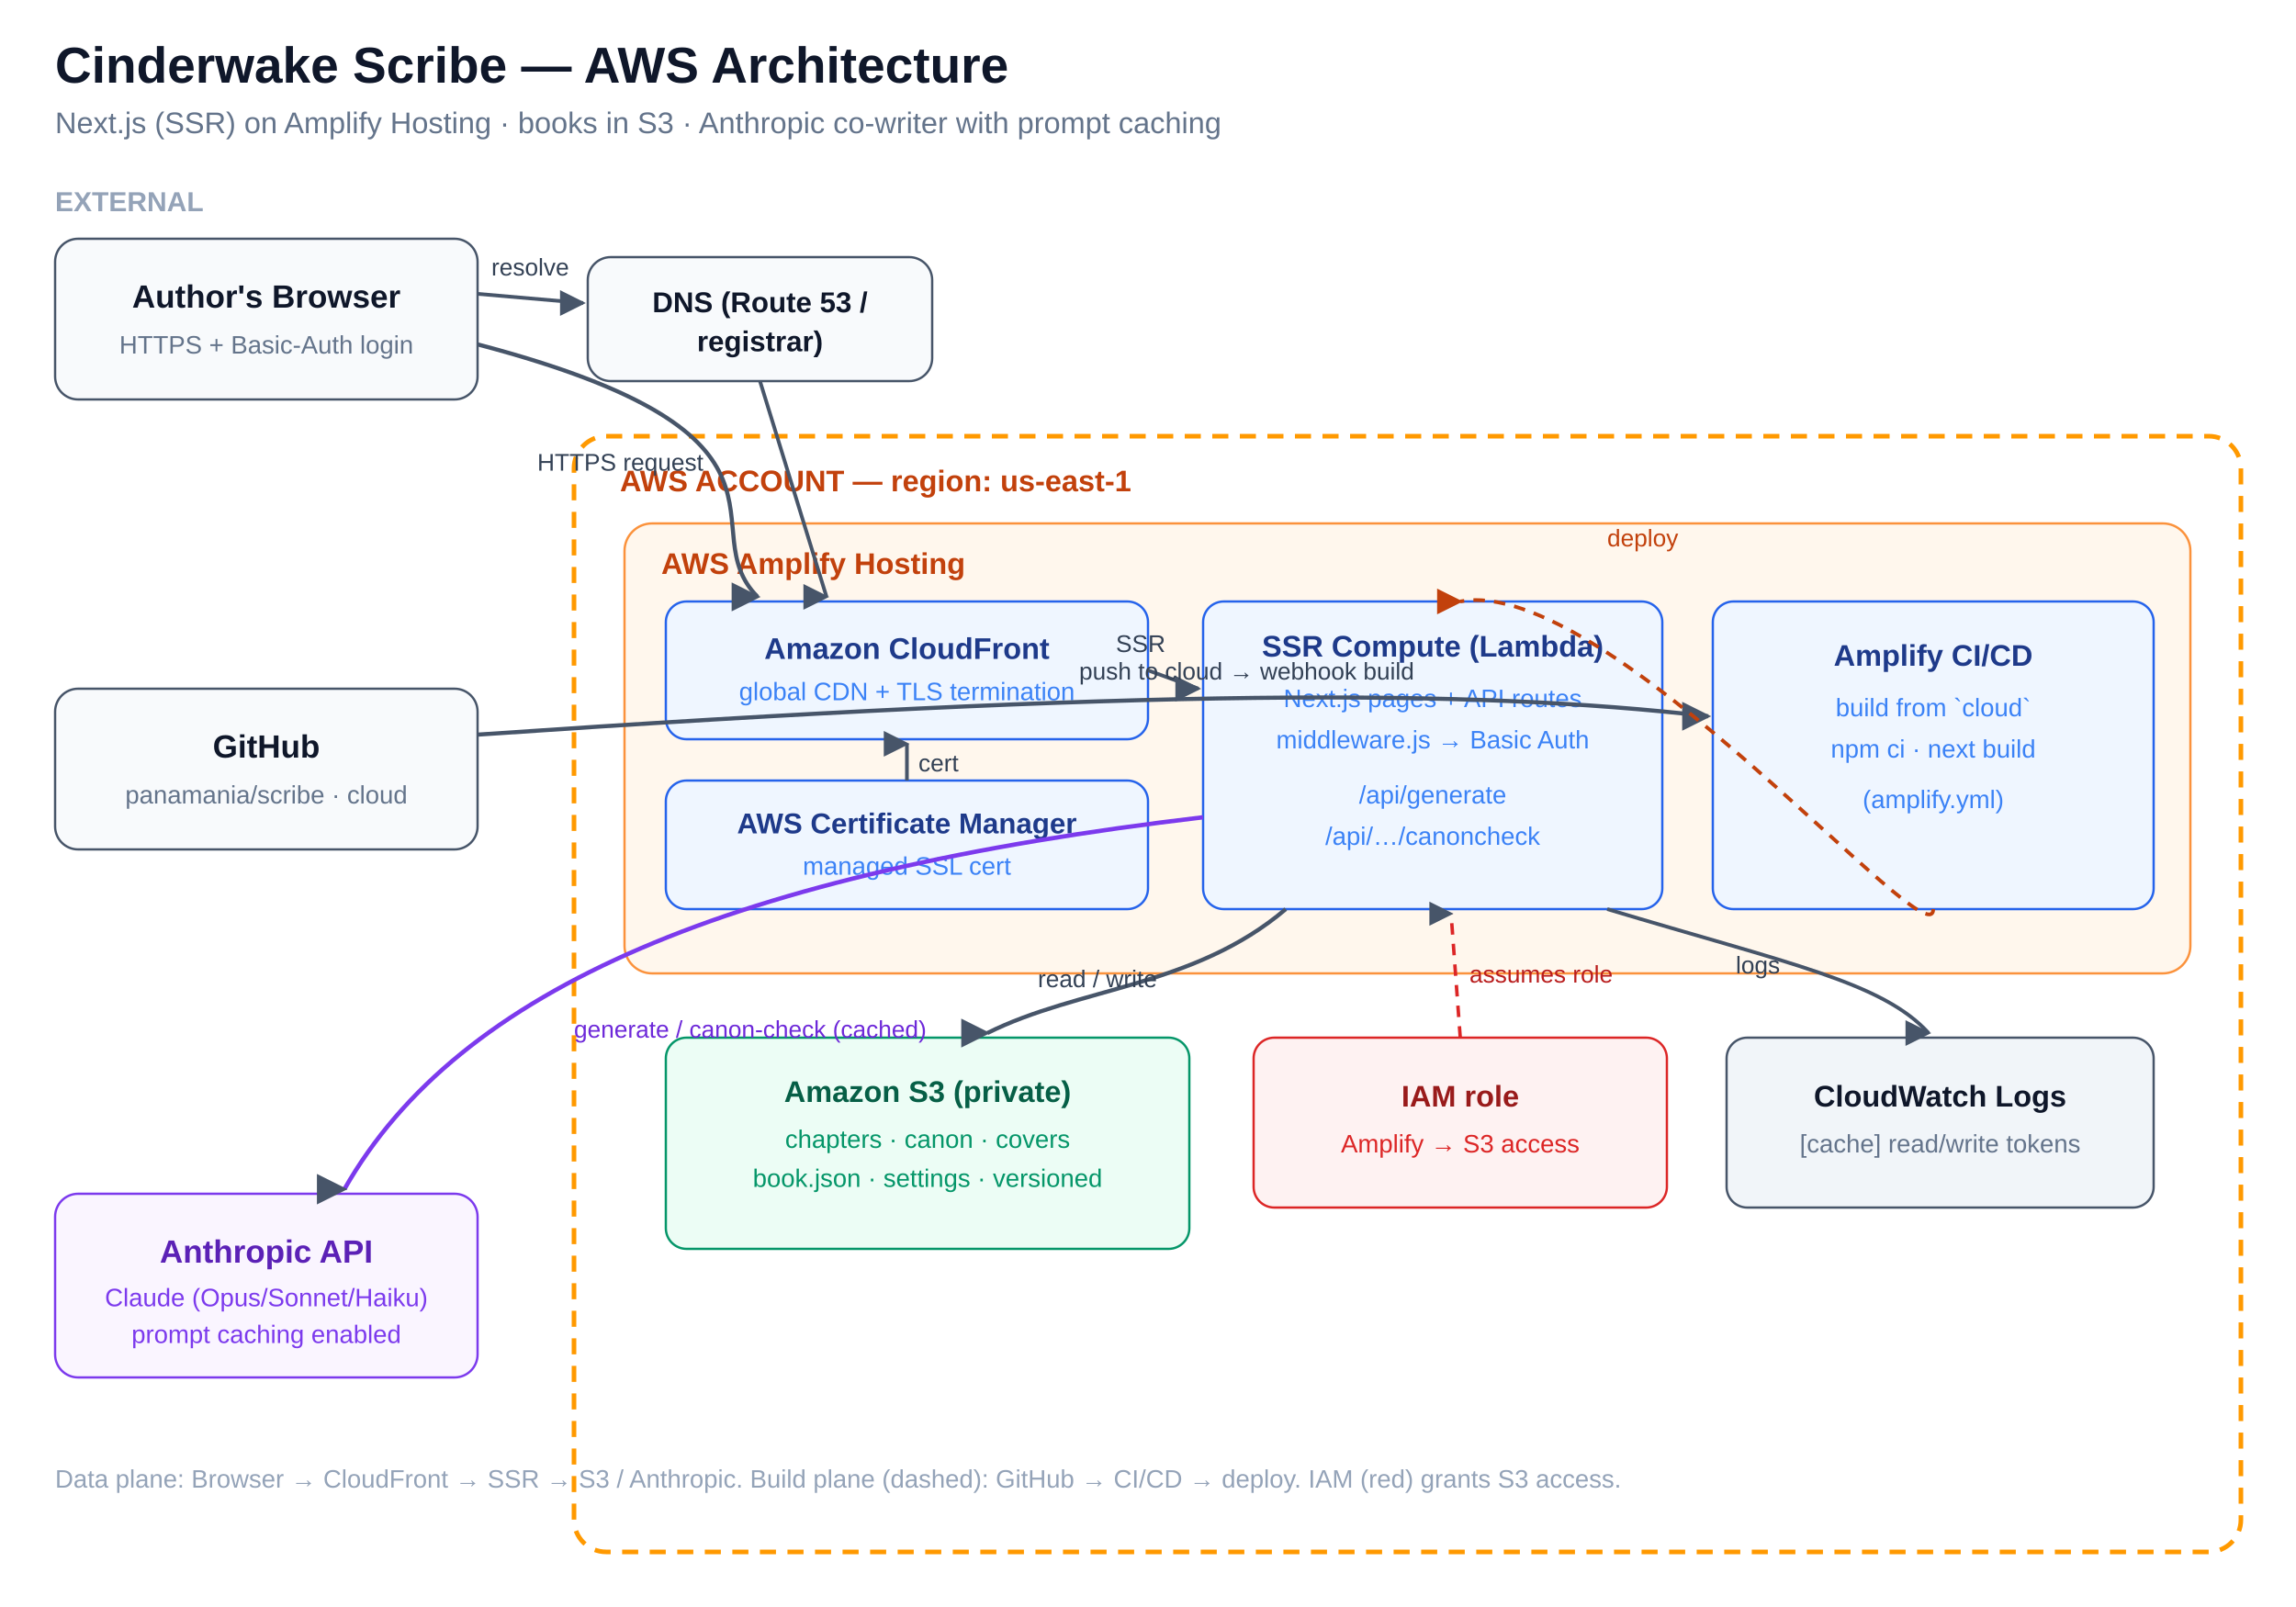
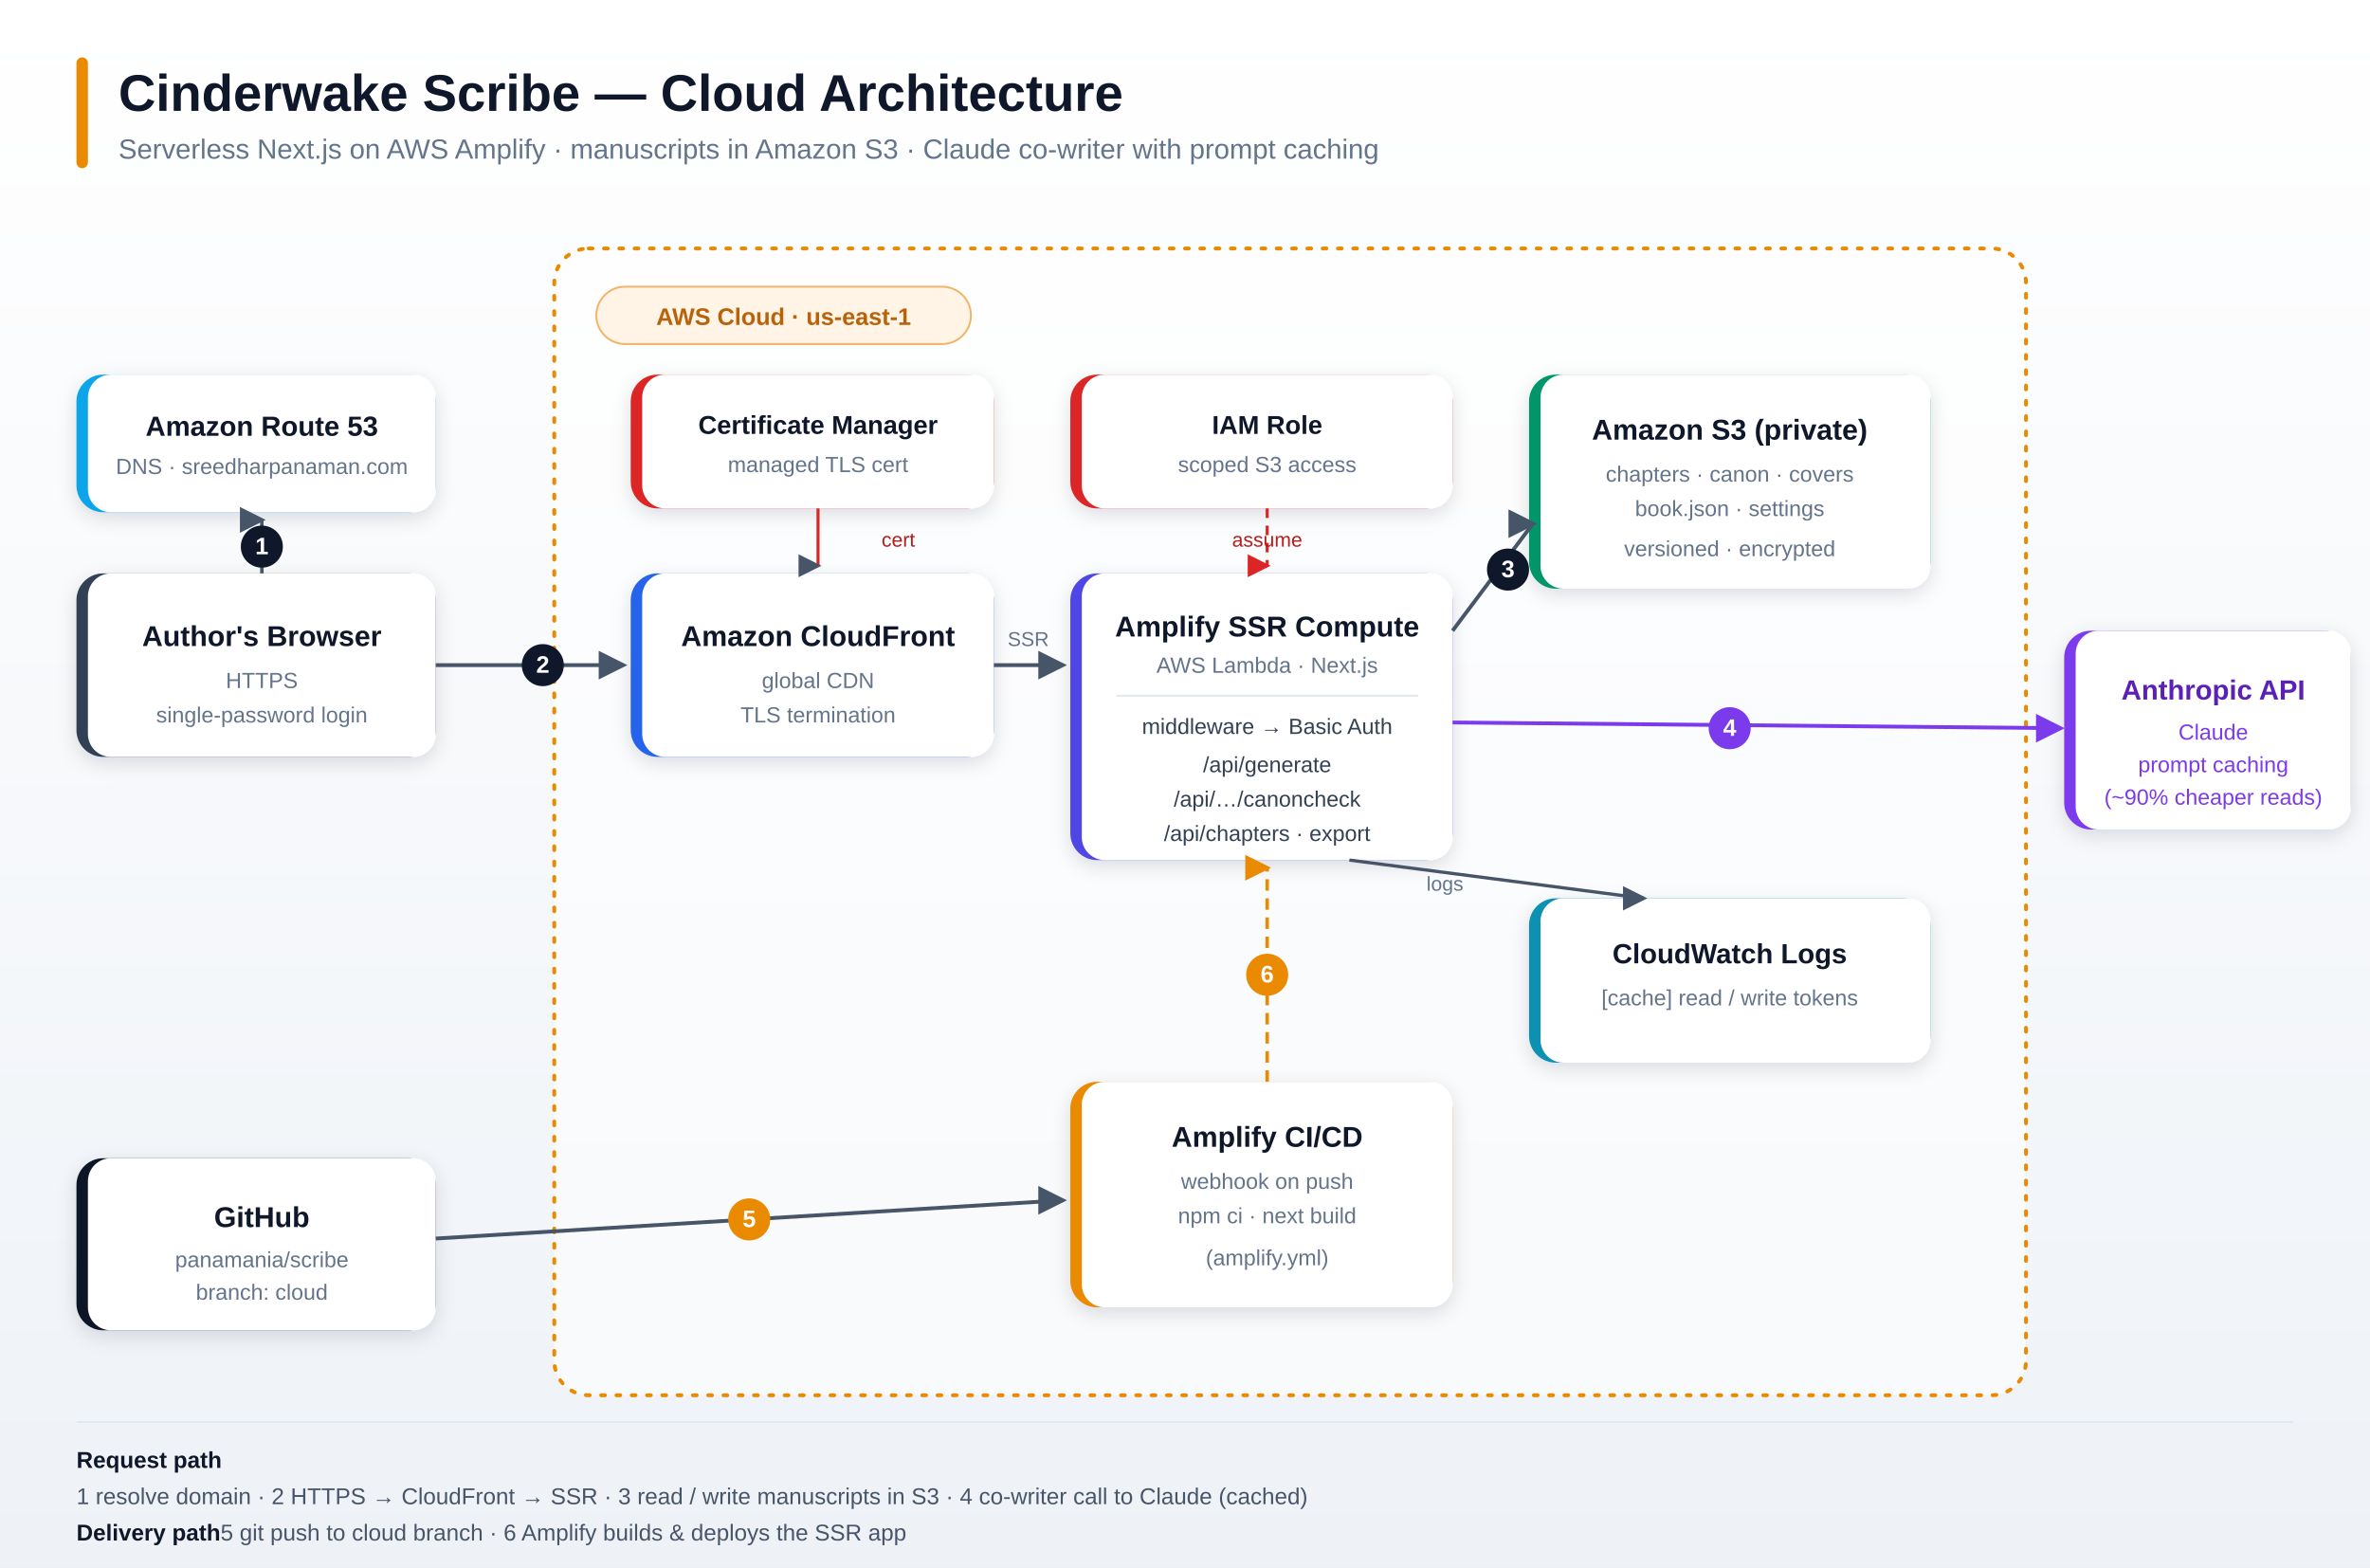
- <svg xmlns="http://www.w3.org/2000/svg" viewBox="0 0 1000 700" font-family="'Segoe UI', Arial, sans-serif">
+ <svg xmlns="http://www.w3.org/2000/svg" viewBox="0 0 1240 820" font-family="'Segoe UI', 'Helvetica Neue', Arial, sans-serif">
  <defs>
-     <marker id="arrow" viewBox="0 0 10 10" refX="9" refY="5" markerWidth="7" markerHeight="7" orient="auto-start-start">
+     <linearGradient id="bg" x1="0" y1="0" x2="0" y2="1">
+       <stop offset="0" stop-color="#ffffff" />
+       <stop offset="1" stop-color="#eef2f7" />
+     </linearGradient>
+     <filter id="sh" x="-25%" y="-25%" width="150%" height="160%">
+       <feDropShadow dx="0" dy="3" stdDeviation="5" flood-color="#0f172a" flood-opacity="0.13" />
+     </filter>
+     <marker id="a" viewBox="0 0 10 10" refX="8.5" refY="5" markerWidth="7.5" markerHeight="7.5" orient="auto-start-start">
      <path d="M0 0 L10 5 L0 10 z" fill="#475569" />
    </marker>
-     <marker id="arrowO" viewBox="0 0 10 10" refX="9" refY="5" markerWidth="7" markerHeight="7" orient="auto-start-start">
-       <path d="M0 0 L10 5 L0 10 z" fill="#c2410c" />
+     <marker id="ap" viewBox="0 0 10 10" refX="8.5" refY="5" markerWidth="7.5" markerHeight="7.5" orient="auto-start-start">
+       <path d="M0 0 L10 5 L0 10 z" fill="#7c3aed" />
+     </marker>
+     <marker id="ar" viewBox="0 0 10 10" refX="8.5" refY="5" markerWidth="7.5" markerHeight="7.5" orient="auto-start-start">
+       <path d="M0 0 L10 5 L0 10 z" fill="#dc2626" />
+     </marker>
+     <marker id="ao" viewBox="0 0 10 10" refX="8.5" refY="5" markerWidth="7.5" markerHeight="7.5" orient="auto-start-start">
+       <path d="M0 0 L10 5 L0 10 z" fill="#ea8a00" />
    </marker>
  </defs>
-   <rect x="0" y="0" width="1000" height="700" fill="#ffffff" />
-   <text x="24" y="36" font-size="22" font-weight="700" fill="#0f172a">Cinderwake Scribe — AWS Architecture</text>
-   <text x="24" y="58" font-size="13" fill="#64748b">Next.js (SSR) on Amplify Hosting · books in S3 · Anthropic co-writer with prompt caching</text>
-   <text x="24" y="92" font-size="12" font-weight="700" fill="#94a3b8">EXTERNAL</text>
-   <rect x="24" y="104" width="184" height="70" rx="10" fill="#f8fafc" stroke="#475569" />
-   <text x="116" y="134" font-size="14" font-weight="600" fill="#0f172a" text-anchor="middle">Author's Browser</text>
-   <text x="116" y="154" font-size="11" fill="#64748b" text-anchor="middle">HTTPS + Basic-Auth login</text>
-   <rect x="24" y="300" width="184" height="70" rx="10" fill="#f8fafc" stroke="#475569" />
-   <text x="116" y="330" font-size="14" font-weight="600" fill="#0f172a" text-anchor="middle">GitHub</text>
-   <text x="116" y="350" font-size="11" fill="#64748b" text-anchor="middle">panamania/scribe · cloud</text>
-   <rect x="24" y="520" width="184" height="80" rx="10" fill="#faf5ff" stroke="#7c3aed" />
-   <text x="116" y="550" font-size="14" font-weight="600" fill="#5b21b6" text-anchor="middle">Anthropic API</text>
-   <text x="116" y="569" font-size="11" fill="#7c3aed" text-anchor="middle">Claude (Opus/Sonnet/Haiku)</text>
-   <text x="116" y="585" font-size="11" fill="#7c3aed" text-anchor="middle">prompt caching enabled</text>
-   <rect x="256" y="112" width="150" height="54" rx="10" fill="#f8fafc" stroke="#475569" />
-   <text x="331" y="136" font-size="12.5" font-weight="600" fill="#0f172a" text-anchor="middle">DNS (Route 53 /</text>
-   <text x="331" y="153" font-size="12.5" font-weight="600" fill="#0f172a" text-anchor="middle">registrar)</text>
-   <rect x="250" y="190" width="726" height="486" rx="14" fill="none" stroke="#ff9900" stroke-width="2" stroke-dasharray="7 5" />
-   <text x="270" y="214" font-size="13" font-weight="700" fill="#c2410c">AWS ACCOUNT — region: us-east-1</text>
-   <rect x="272" y="228" width="682" height="196" rx="12" fill="#fff7ed" stroke="#fb923c" />
-   <text x="288" y="250" font-size="13" font-weight="700" fill="#c2410c">AWS Amplify Hosting</text>
-   <rect x="290" y="262" width="210" height="60" rx="9" fill="#eff6ff" stroke="#2563eb" />
-   <text x="395" y="287" font-size="13" font-weight="600" fill="#1e3a8a" text-anchor="middle">Amazon CloudFront</text>
-   <text x="395" y="305" font-size="11" fill="#3b82f6" text-anchor="middle">global CDN + TLS termination</text>
-   <rect x="290" y="340" width="210" height="56" rx="9" fill="#eff6ff" stroke="#2563eb" />
-   <text x="395" y="363" font-size="12.5" font-weight="600" fill="#1e3a8a" text-anchor="middle">AWS Certificate Manager</text>
-   <text x="395" y="381" font-size="11" fill="#3b82f6" text-anchor="middle">managed SSL cert</text>
-   <rect x="524" y="262" width="200" height="134" rx="9" fill="#eff6ff" stroke="#2563eb" />
-   <text x="624" y="286" font-size="13" font-weight="600" fill="#1e3a8a" text-anchor="middle">SSR Compute (Lambda)</text>
-   <text x="624" y="308" font-size="11" fill="#3b82f6" text-anchor="middle">Next.js pages + API routes</text>
-   <text x="624" y="326" font-size="11" fill="#3b82f6" text-anchor="middle">middleware.js → Basic Auth</text>
-   <text x="624" y="350" font-size="11" fill="#3b82f6" text-anchor="middle">/api/generate</text>
-   <text x="624" y="368" font-size="11" fill="#3b82f6" text-anchor="middle">/api/…/canoncheck</text>
-   <rect x="746" y="262" width="192" height="134" rx="9" fill="#eff6ff" stroke="#2563eb" />
-   <text x="842" y="290" font-size="13" font-weight="600" fill="#1e3a8a" text-anchor="middle">Amplify CI/CD</text>
-   <text x="842" y="312" font-size="11" fill="#3b82f6" text-anchor="middle">build from `cloud`</text>
-   <text x="842" y="330" font-size="11" fill="#3b82f6" text-anchor="middle">npm ci · next build</text>
-   <text x="842" y="352" font-size="11" fill="#3b82f6" text-anchor="middle">(amplify.yml)</text>
-   <rect x="290" y="452" width="228" height="92" rx="9" fill="#ecfdf5" stroke="#059669" />
-   <text x="404" y="480" font-size="13" font-weight="600" fill="#065f46" text-anchor="middle">Amazon S3 (private)</text>
-   <text x="404" y="500" font-size="11" fill="#059669" text-anchor="middle">chapters · canon · covers</text>
-   <text x="404" y="517" font-size="11" fill="#059669" text-anchor="middle">book.json · settings · versioned</text>
-   <rect x="546" y="452" width="180" height="74" rx="9" fill="#fef2f2" stroke="#dc2626" />
-   <text x="636" y="482" font-size="13" font-weight="600" fill="#991b1b" text-anchor="middle">IAM role</text>
-   <text x="636" y="502" font-size="11" fill="#dc2626" text-anchor="middle">Amplify → S3 access</text>
-   <rect x="752" y="452" width="186" height="74" rx="9" fill="#f1f5f9" stroke="#475569" />
-   <text x="845" y="482" font-size="13" font-weight="600" fill="#0f172a" text-anchor="middle">CloudWatch Logs</text>
-   <text x="845" y="502" font-size="11" fill="#64748b" text-anchor="middle">[cache] read/write tokens</text>
-   <path d="M208 128 L254 132" fill="none" stroke="#475569" stroke-width="1.6" marker-end="url(#arrow)" />
-   <text x="214" y="120" font-size="10.5" fill="#334155">resolve</text>
-   <path d="M331 166 L360 260" fill="none" stroke="#475569" stroke-width="1.6" marker-end="url(#arrow)" />
-   <path d="M208 150 C 360 190, 300 230, 330 260" fill="none" stroke="#475569" stroke-width="1.8" marker-end="url(#arrow)" />
-   <text x="234" y="205" font-size="10.5" fill="#334155">HTTPS request</text>
-   <path d="M500 292 L522 300" fill="none" stroke="#475569" stroke-width="1.6" marker-end="url(#arrow)" />
-   <text x="486" y="284" font-size="10.5" fill="#334155">SSR</text>
-   <path d="M395 340 L395 324" fill="none" stroke="#475569" stroke-width="1.6" marker-end="url(#arrow)" />
-   <text x="400" y="336" font-size="10.5" fill="#334155">cert</text>
-   <path d="M560 396 C 520 430, 470 430, 430 450" fill="none" stroke="#475569" stroke-width="1.8" marker-end="url(#arrow)" />
-   <text x="452" y="430" font-size="10.5" fill="#334155">read / write</text>
-   <path d="M636 452 L632 398" fill="none" stroke="#dc2626" stroke-width="1.5" stroke-dasharray="5 4" marker-end="url(#arrow)" />
-   <text x="640" y="428" font-size="10.5" fill="#b91c1c">assumes role</text>
-   <path d="M524 356 C 320 380, 200 430, 150 518" fill="none" stroke="#7c3aed" stroke-width="1.9" marker-end="url(#arrow)" />
-   <text x="250" y="452" font-size="10.5" fill="#6d28d9">generate / canon-check (cached)</text>
-   <path d="M700 396 C 780 420, 820 428, 840 450" fill="none" stroke="#475569" stroke-width="1.6" marker-end="url(#arrow)" />
-   <text x="756" y="424" font-size="10.5" fill="#334155">logs</text>
-   <path d="M208 320 C 500 300, 640 300, 744 312" fill="none" stroke="#475569" stroke-width="1.8" marker-end="url(#arrow)" />
-   <text x="470" y="296" font-size="10.5" fill="#334155">push to cloud → webhook build</text>
-   <path d="M842 396 C 842 420, 700 250, 636 262" fill="none" stroke="#c2410c" stroke-width="1.6" stroke-dasharray="5 4" marker-end="url(#arrowO)" />
-   <text x="700" y="238" font-size="10.5" fill="#c2410c">deploy</text>
-   <text x="24" y="648" font-size="11" fill="#94a3b8">Data plane: Browser → CloudFront → SSR → S3 / Anthropic.  Build plane (dashed): GitHub → CI/CD → deploy.  IAM (red) grants S3 access.</text>
+   <rect x="0" y="0" width="1240" height="820" fill="url(#bg)" />
+   <rect x="40" y="30" width="6" height="58" rx="3" fill="#ea8a00" />
+   <text x="62" y="58" font-size="27" font-weight="800" fill="#0f172a">Cinderwake Scribe — Cloud Architecture</text>
+   <text x="62" y="83" font-size="14.5" fill="#64748b">Serverless Next.js on AWS Amplify · manuscripts in Amazon S3 · Claude co-writer with prompt caching</text>
+   <rect x="290" y="130" width="770" height="600" rx="18" fill="#ffffff" fill-opacity="0.55" stroke="#ea8a00" stroke-width="2" stroke-dasharray="2 6" stroke-linecap="round" />
+   <rect x="312" y="150" width="196" height="30" rx="15" fill="#fff4e5" stroke="#f0b46a" />
+   <text x="410" y="170" font-size="12.5" font-weight="700" fill="#b8620a" text-anchor="middle">AWS Cloud · us-east-1</text>
+   <g filter="url(#sh)">
+     <rect x="40" y="196" width="188" height="72" rx="14" fill="#0ea5e9" />
+     <rect x="46" y="196" width="182" height="72" rx="12" fill="#ffffff" />
+   </g>
+   <text x="137" y="228" font-size="14.5" font-weight="700" fill="#0f172a" text-anchor="middle">Amazon Route 53</text>
+   <text x="137" y="248" font-size="11.5" fill="#64748b" text-anchor="middle">DNS · sreedharpanaman.com</text>
+   <g filter="url(#sh)">
+     <rect x="40" y="300" width="188" height="96" rx="14" fill="#334155" />
+     <rect x="46" y="300" width="182" height="96" rx="12" fill="#ffffff" />
+   </g>
+   <text x="137" y="338" font-size="15" font-weight="700" fill="#0f172a" text-anchor="middle">Author's Browser</text>
+   <text x="137" y="360" font-size="11.5" fill="#64748b" text-anchor="middle">HTTPS</text>
+   <text x="137" y="378" font-size="11.5" fill="#64748b" text-anchor="middle">single-password login</text>
+   <g filter="url(#sh)">
+     <rect x="40" y="606" width="188" height="90" rx="14" fill="#111827" />
+     <rect x="46" y="606" width="182" height="90" rx="12" fill="#ffffff" />
+   </g>
+   <text x="137" y="642" font-size="15" font-weight="700" fill="#0f172a" text-anchor="middle">GitHub</text>
+   <text x="137" y="663" font-size="11.5" fill="#64748b" text-anchor="middle">panamania/scribe</text>
+   <text x="137" y="680" font-size="11.5" fill="#64748b" text-anchor="middle">branch: cloud</text>
+   <g filter="url(#sh)">
+     <rect x="330" y="196" width="190" height="70" rx="14" fill="#dc2626" />
+     <rect x="336" y="196" width="184" height="70" rx="12" fill="#ffffff" />
+   </g>
+   <text x="428" y="227" font-size="13.5" font-weight="700" fill="#0f172a" text-anchor="middle">Certificate Manager</text>
+   <text x="428" y="247" font-size="11.5" fill="#64748b" text-anchor="middle">managed TLS cert</text>
+   <g filter="url(#sh)">
+     <rect x="330" y="300" width="190" height="96" rx="14" fill="#2563eb" />
+     <rect x="336" y="300" width="184" height="96" rx="12" fill="#ffffff" />
+   </g>
+   <text x="428" y="338" font-size="15" font-weight="700" fill="#0f172a" text-anchor="middle">Amazon CloudFront</text>
+   <text x="428" y="360" font-size="11.5" fill="#64748b" text-anchor="middle">global CDN</text>
+   <text x="428" y="378" font-size="11.5" fill="#64748b" text-anchor="middle">TLS termination</text>
+   <g filter="url(#sh)">
+     <rect x="560" y="196" width="200" height="70" rx="14" fill="#dc2626" />
+     <rect x="566" y="196" width="194" height="70" rx="12" fill="#ffffff" />
+   </g>
+   <text x="663" y="227" font-size="13.5" font-weight="700" fill="#0f172a" text-anchor="middle">IAM Role</text>
+   <text x="663" y="247" font-size="11.5" fill="#64748b" text-anchor="middle">scoped S3 access</text>
+   <g filter="url(#sh)">
+     <rect x="560" y="300" width="200" height="150" rx="14" fill="#4f46e5" />
+     <rect x="566" y="300" width="194" height="150" rx="12" fill="#ffffff" />
+   </g>
+   <text x="663" y="333" font-size="15" font-weight="700" fill="#0f172a" text-anchor="middle">Amplify SSR Compute</text>
+   <text x="663" y="352" font-size="11.5" fill="#64748b" text-anchor="middle">AWS Lambda · Next.js</text>
+   <line x1="584" y1="364" x2="742" y2="364" stroke="#e2e8f0" />
+   <text x="663" y="384" font-size="11.5" fill="#334155" text-anchor="middle">middleware → Basic Auth</text>
+   <text x="663" y="404" font-size="11.5" fill="#334155" text-anchor="middle">/api/generate</text>
+   <text x="663" y="422" font-size="11.5" fill="#334155" text-anchor="middle">/api/…/canoncheck</text>
+   <text x="663" y="440" font-size="11.5" fill="#334155" text-anchor="middle">/api/chapters · export</text>
+   <g filter="url(#sh)">
+     <rect x="800" y="196" width="210" height="112" rx="14" fill="#059669" />
+     <rect x="806" y="196" width="204" height="112" rx="12" fill="#ffffff" />
+   </g>
+   <text x="905" y="230" font-size="15" font-weight="700" fill="#0f172a" text-anchor="middle">Amazon S3 (private)</text>
+   <text x="905" y="252" font-size="11.5" fill="#64748b" text-anchor="middle">chapters · canon · covers</text>
+   <text x="905" y="270" font-size="11.5" fill="#64748b" text-anchor="middle">book.json · settings</text>
+   <text x="905" y="291" font-size="11.5" fill="#64748b" text-anchor="middle">versioned · encrypted</text>
+   <g filter="url(#sh)">
+     <rect x="800" y="470" width="210" height="86" rx="14" fill="#0891b2" />
+     <rect x="806" y="470" width="204" height="86" rx="12" fill="#ffffff" />
+   </g>
+   <text x="905" y="504" font-size="14.5" font-weight="700" fill="#0f172a" text-anchor="middle">CloudWatch Logs</text>
+   <text x="905" y="526" font-size="11.5" fill="#64748b" text-anchor="middle">[cache] read / write tokens</text>
+   <g filter="url(#sh)">
+     <rect x="560" y="566" width="200" height="118" rx="14" fill="#ea8a00" />
+     <rect x="566" y="566" width="194" height="118" rx="12" fill="#ffffff" />
+   </g>
+   <text x="663" y="600" font-size="15" font-weight="700" fill="#0f172a" text-anchor="middle">Amplify CI/CD</text>
+   <text x="663" y="622" font-size="11.5" fill="#64748b" text-anchor="middle">webhook on push</text>
+   <text x="663" y="640" font-size="11.5" fill="#64748b" text-anchor="middle">npm ci · next build</text>
+   <text x="663" y="662" font-size="11.5" fill="#64748b" text-anchor="middle">(amplify.yml)</text>
+   <g filter="url(#sh)">
+     <rect x="1080" y="330" width="150" height="104" rx="14" fill="#7c3aed" />
+     <rect x="1086" y="330" width="144" height="104" rx="12" fill="#ffffff" />
+   </g>
+   <text x="1158" y="366" font-size="14.5" font-weight="700" fill="#5b21b6" text-anchor="middle">Anthropic API</text>
+   <text x="1158" y="387" font-size="11.5" fill="#7c3aed" text-anchor="middle">Claude</text>
+   <text x="1158" y="404" font-size="11.5" fill="#7c3aed" text-anchor="middle">prompt caching</text>
+   <text x="1158" y="421" font-size="11.5" fill="#7c3aed" text-anchor="middle">(~90% cheaper reads)</text>
+   <path d="M137 300 L137 272" fill="none" stroke="#475569" stroke-width="1.8" marker-end="url(#a)" />
+   <path d="M228 348 L326 348" fill="none" stroke="#475569" stroke-width="2" marker-end="url(#a)" />
+   <path d="M520 348 L556 348" fill="none" stroke="#475569" stroke-width="2" marker-end="url(#a)" />
+   <text x="538" y="338" font-size="10.5" fill="#64748b" text-anchor="middle">SSR</text>
+   <path d="M428 266 L428 296" fill="none" stroke="#dc2626" stroke-width="1.6" marker-end="url(#a)" />
+   <text x="470" y="286" font-size="10.5" fill="#b91c1c" text-anchor="middle">cert</text>
+   <path d="M663 266 L663 296" fill="none" stroke="#dc2626" stroke-width="1.6" stroke-dasharray="5 4" marker-end="url(#ar)" />
+   <text x="663" y="286" font-size="10.5" fill="#b91c1c" text-anchor="middle">assume</text>
+   <path d="M760 330 L802 274" fill="none" stroke="#475569" stroke-width="2" marker-end="url(#a)" />
+   <path d="M760 378 L1078 381" fill="none" stroke="#7c3aed" stroke-width="2" marker-end="url(#ap)" />
+   <path d="M706 450 L860 470" fill="none" stroke="#475569" stroke-width="1.7" marker-end="url(#a)" />
+   <text x="756" y="466" font-size="10.5" fill="#64748b" text-anchor="middle">logs</text>
+   <path d="M228 648 L556 628" fill="none" stroke="#475569" stroke-width="2" marker-end="url(#a)" />
+   <path d="M663 566 L663 454" fill="none" stroke="#ea8a00" stroke-width="1.8" stroke-dasharray="6 4" marker-end="url(#ao)" />
+   <g font-size="12.5" font-weight="800" fill="#ffffff" text-anchor="middle">
+     <circle cx="137" cy="286" r="11" fill="#0f172a" />
+     <text x="137" y="290">1</text>
+     <circle cx="284" cy="348" r="11" fill="#0f172a" />
+     <text x="284" y="352">2</text>
+     <circle cx="789" cy="298" r="11" fill="#0f172a" />
+     <text x="789" y="302">3</text>
+     <circle cx="905" cy="381" r="11" fill="#7c3aed" />
+     <text x="905" y="385">4</text>
+     <circle cx="392" cy="638" r="11" fill="#ea8a00" />
+     <text x="392" y="642">5</text>
+     <circle cx="663" cy="510" r="11" fill="#ea8a00" />
+     <text x="663" y="514">6</text>
+   </g>
+   <line x1="40" y1="744" x2="1200" y2="744" stroke="#e2e8f0" />
+   <g font-size="12" fill="#475569">
+     <text x="40" y="768" font-weight="700" fill="#0f172a">Request path</text>
+     <text x="40" y="787">1  resolve domain   ·   2  HTTPS → CloudFront → SSR   ·   3  read / write manuscripts in S3   ·   4  co-writer call to Claude (cached)</text>
+     <text x="40" y="806" font-weight="700" fill="#0f172a">Delivery path<tspan font-weight="400" fill="#475569">    5  git push to cloud branch   ·   6  Amplify builds &amp; deploys the SSR app</tspan>
+     </text>
+   </g>
</svg>
